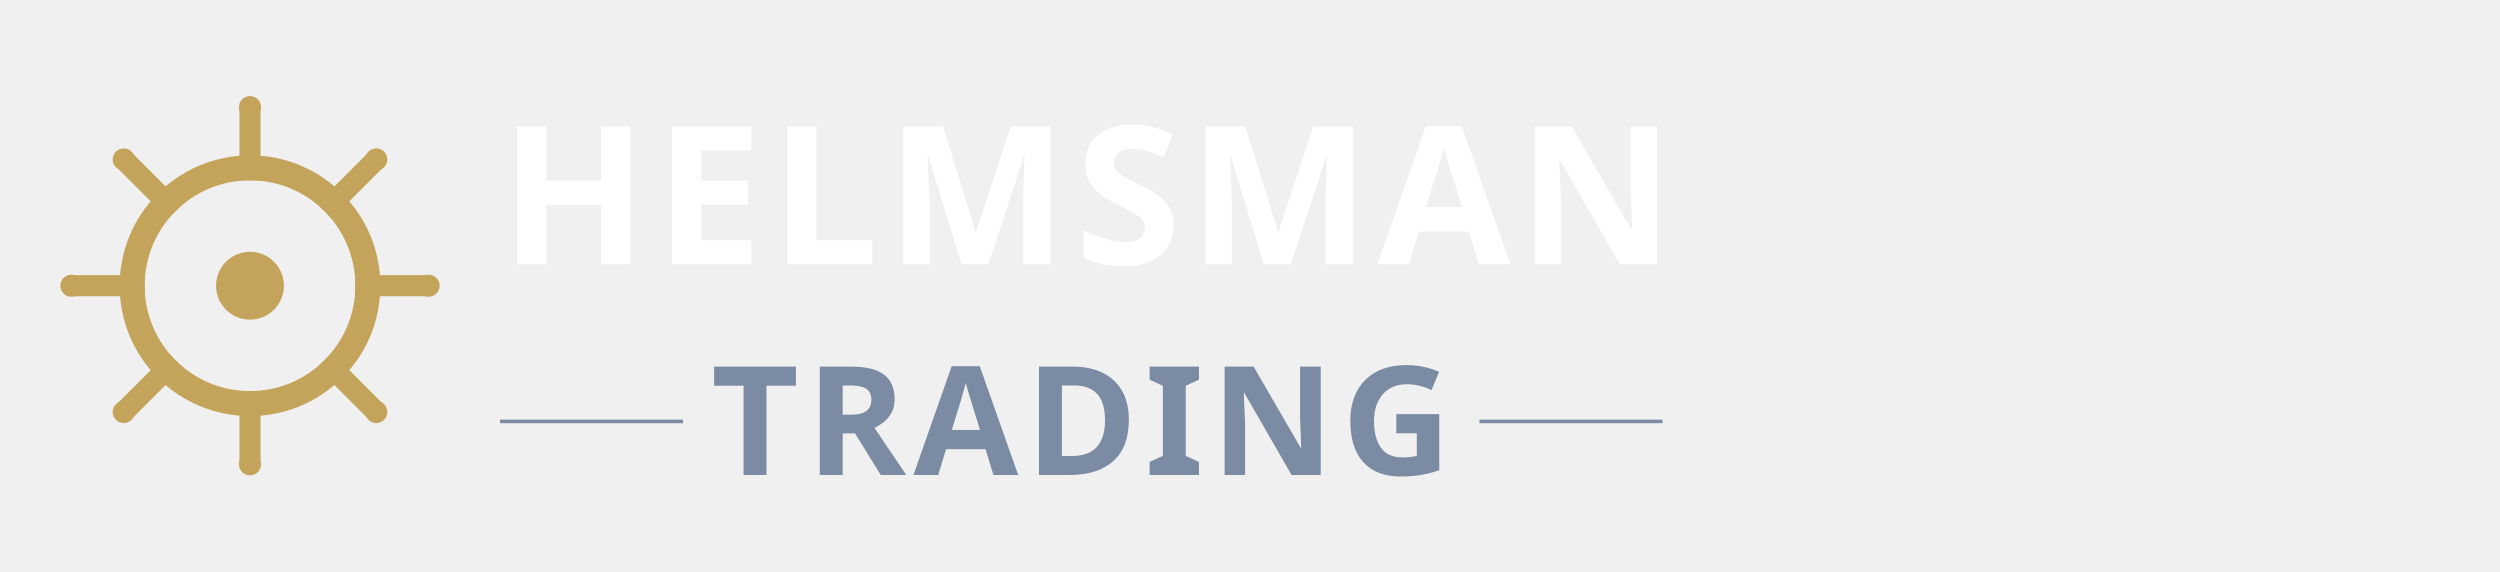
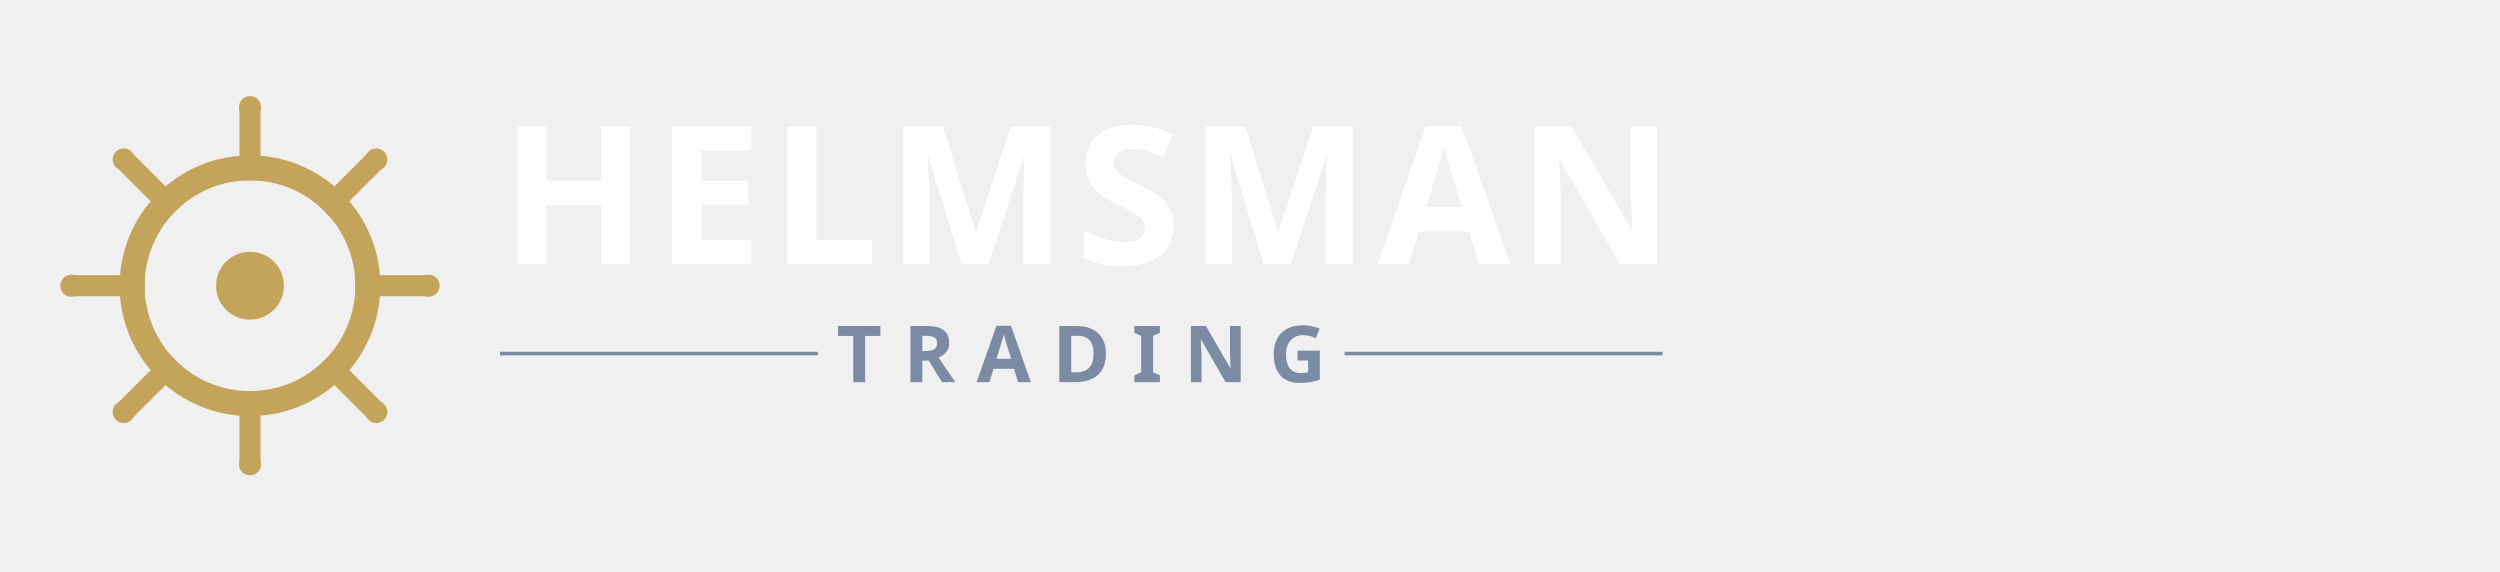
<svg xmlns="http://www.w3.org/2000/svg" width="1400" height="320" viewBox="0 0 1400 320">
  <circle cx="140" cy="160" r="66" fill="none" stroke="#C4A35A" stroke-width="14" />
  <path d="M 145.90,101.00 L 145.90,60.88 L 134.10,60.88 L 134.10,101.00 Z" fill="#C4A35A" />
  <circle cx="140.00" cy="60.00" r="6.20" fill="#C4A35A" />
  <path d="M 185.89,122.45 L 214.26,94.08 L 205.92,85.74 L 177.55,114.11 Z" fill="#C4A35A" />
  <circle cx="210.71" cy="89.29" r="6.20" fill="#C4A35A" />
  <path d="M 199.00,165.90 L 239.12,165.90 L 239.12,154.10 L 199.00,154.10 Z" fill="#C4A35A" />
  <circle cx="240.00" cy="160.00" r="6.20" fill="#C4A35A" />
  <path d="M 177.55,205.89 L 205.92,234.26 L 214.26,225.92 L 185.89,197.55 Z" fill="#C4A35A" />
  <circle cx="210.71" cy="230.71" r="6.20" fill="#C4A35A" />
  <path d="M 134.10,219.00 L 134.10,259.12 L 145.90,259.12 L 145.90,219.00 Z" fill="#C4A35A" />
  <circle cx="140.00" cy="260.00" r="6.20" fill="#C4A35A" />
  <path d="M 94.11,197.55 L 65.74,225.92 L 74.08,234.26 L 102.45,205.89 Z" fill="#C4A35A" />
  <circle cx="69.29" cy="230.71" r="6.20" fill="#C4A35A" />
  <path d="M 81.00,154.10 L 40.88,154.10 L 40.88,165.90 L 81.00,165.90 Z" fill="#C4A35A" />
  <circle cx="40.00" cy="160.00" r="6.20" fill="#C4A35A" />
  <path d="M 102.45,114.11 L 74.08,85.74 L 65.74,94.08 L 94.11,122.45 Z" fill="#C4A35A" />
  <circle cx="69.29" cy="89.29" r="6.20" fill="#C4A35A" />
  <circle cx="140" cy="160" r="19" fill="#C4A35A" />
  <text x="280" y="148" font-family="Segoe UI" font-weight="700" font-size="108" fill="#FFFFFF" letter-spacing="4">HELMSMAN</text>
-   <line x1="280.00" y1="236.00" x2="382.50" y2="236.00" stroke="#7A8BA3" stroke-width="2" />
-   <text x="605.50" y="266" text-anchor="middle" font-family="Segoe UI" font-weight="600" font-size="85" fill="#7A8BA3" letter-spacing="4">TRADING</text>
-   <line x1="828.50" y1="236.00" x2="931.00" y2="236.00" stroke="#7A8BA3" stroke-width="2" />
+   <line x1="280.00" y1="198.00" x2="458.00" y2="198.00" stroke="#7A8BA3" stroke-width="2" />
+   <text x="605.50" y="214" text-anchor="middle" font-family="Segoe UI" font-weight="600" font-size="44" fill="#7A8BA3" letter-spacing="12">TRADING</text>
+   <line x1="753.00" y1="198.00" x2="931.00" y2="198.00" stroke="#7A8BA3" stroke-width="2" />
</svg>
